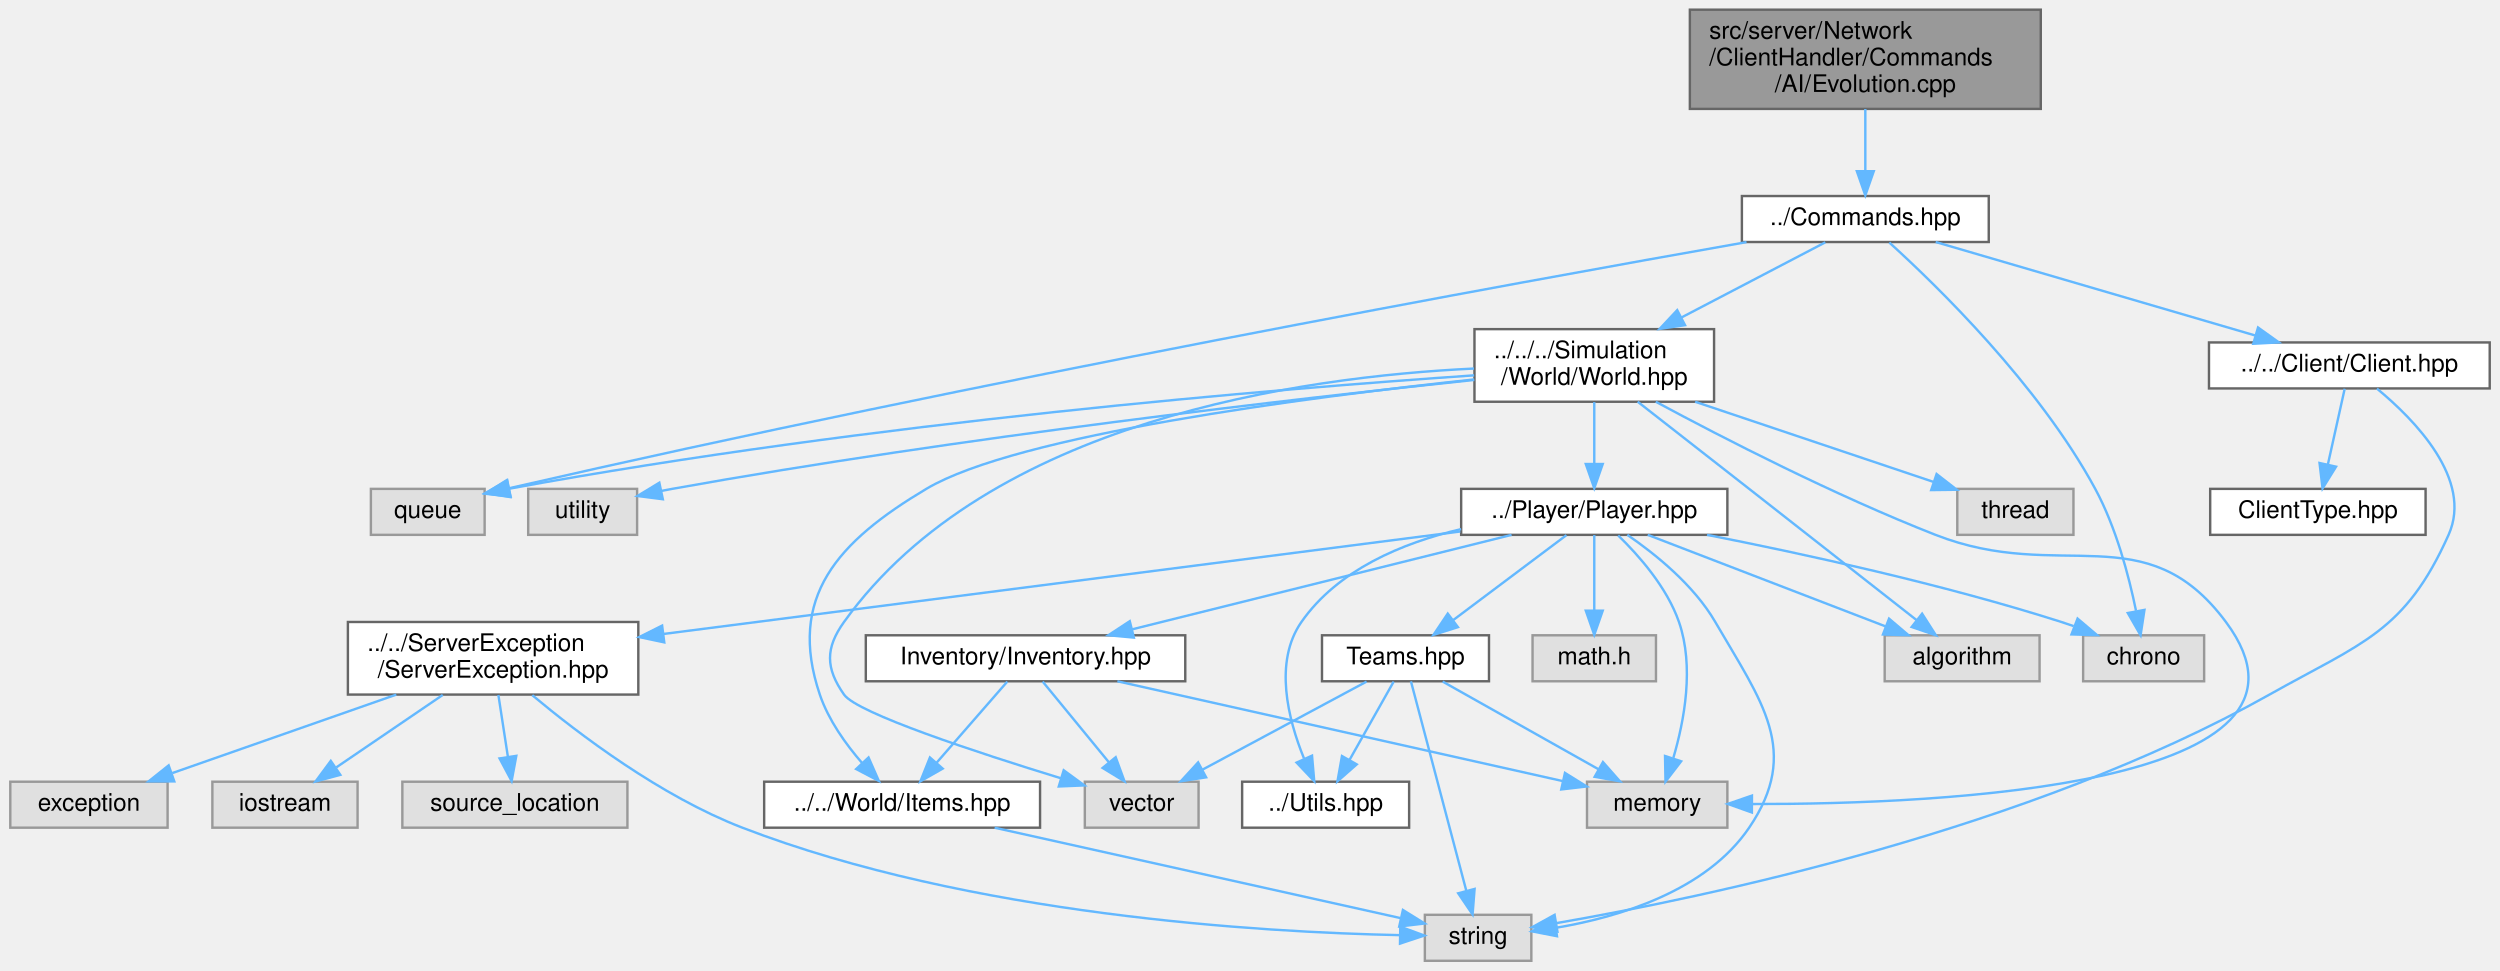
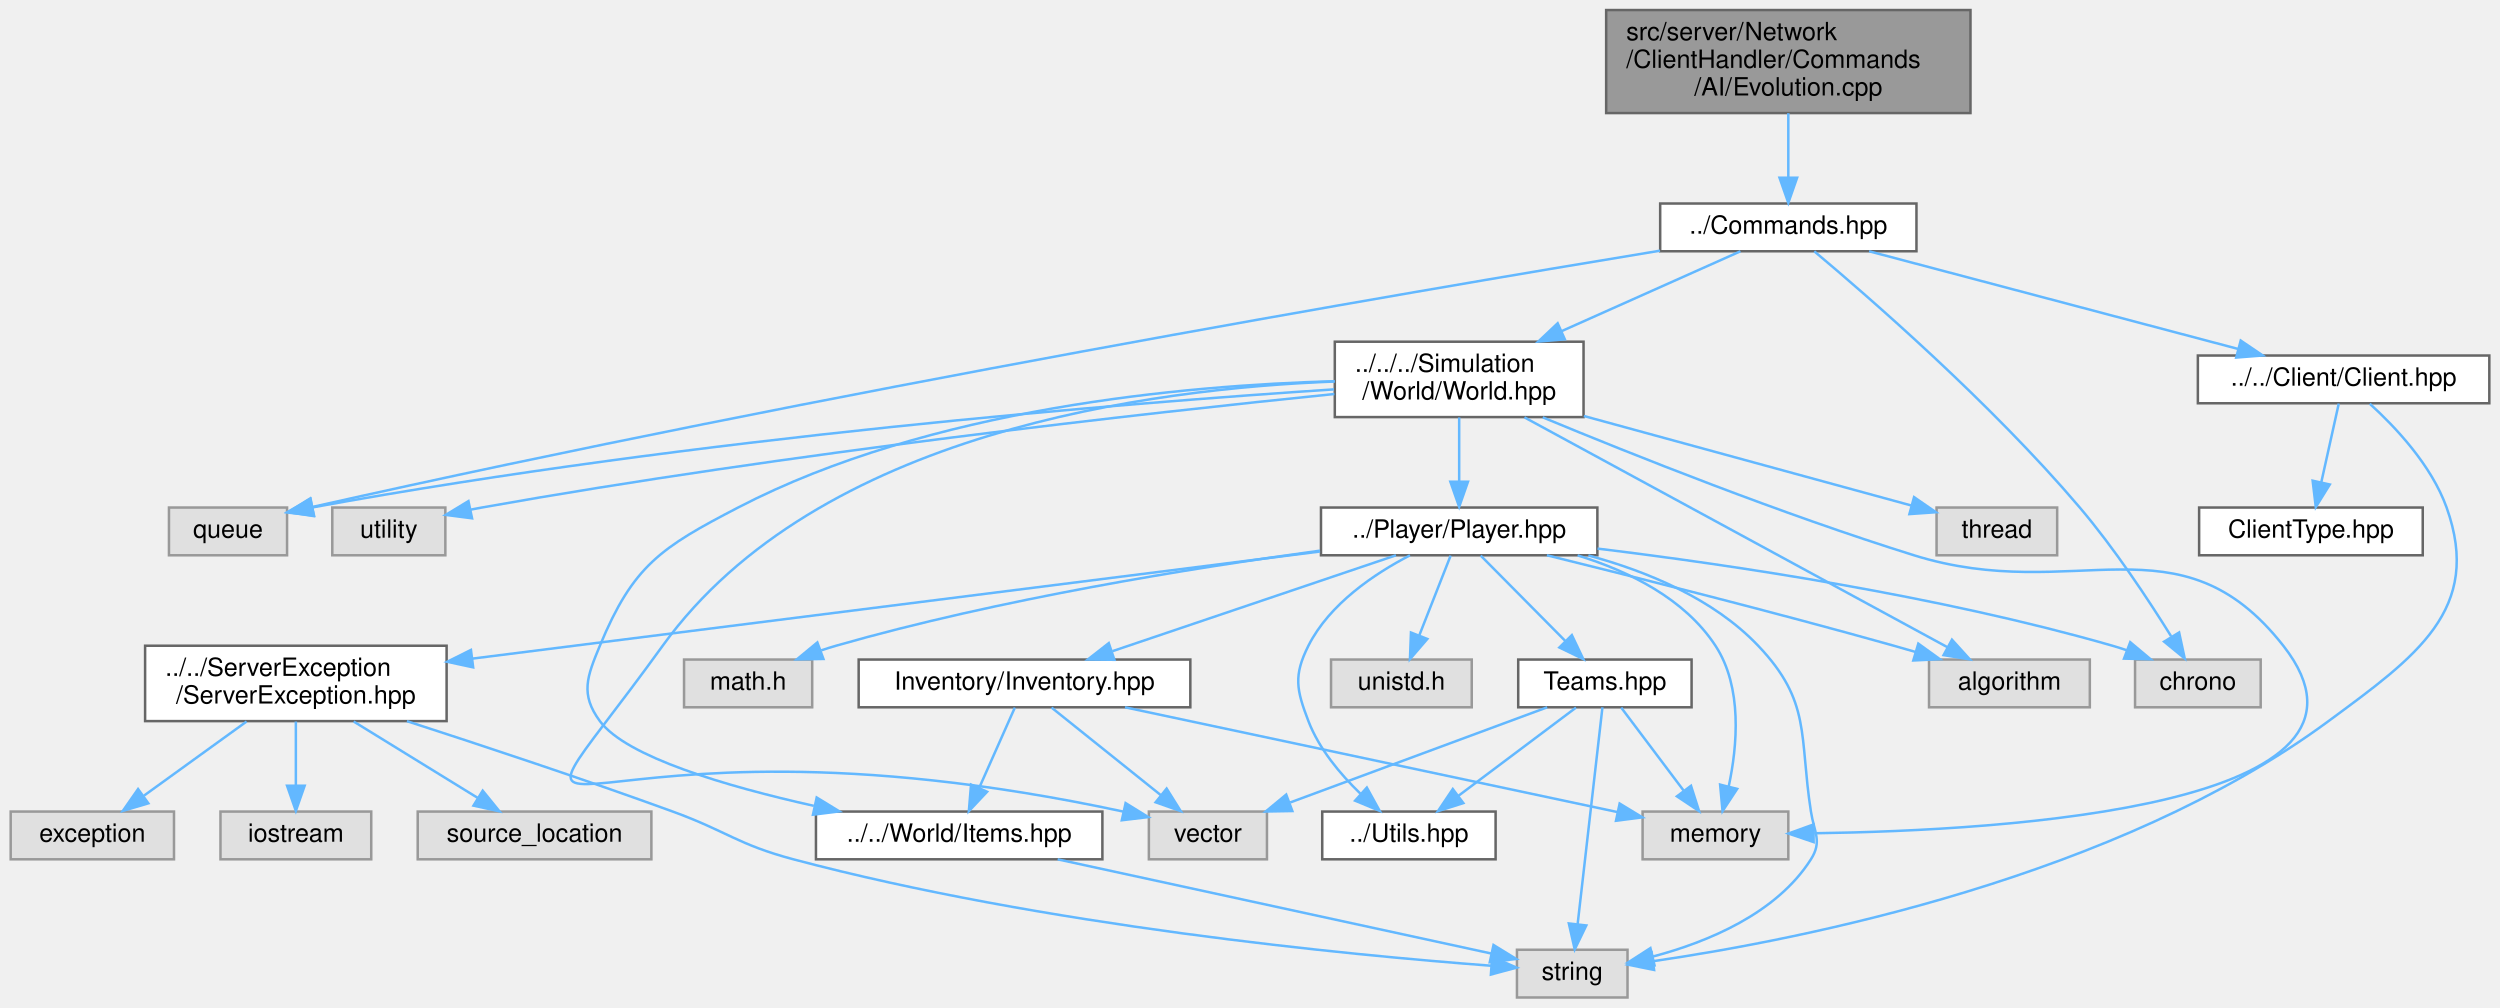
- <svg xmlns="http://www.w3.org/2000/svg" xmlns:xlink="http://www.w3.org/1999/xlink" width="1033pt" height="401pt" viewBox="0.00 0.00 1032.50 401.00">
+ <svg xmlns="http://www.w3.org/2000/svg" xmlns:xlink="http://www.w3.org/1999/xlink" width="995pt" height="401pt" viewBox="0.00 0.00 994.50 401.00">
  <g id="graph0" class="graph" transform="scale(1 1) rotate(0) translate(4 397)">
    <g id="Node000001" class="node">
      <g id="a_Node000001">
        <a xlink:title=" ">
-           <polygon fill="#999999" stroke="#666666" points="839,-393 694,-393 694,-352 839,-352 839,-393" />
-           <text text-anchor="start" x="702" y="-381" font-family="Helvetica,sans-Serif" font-size="10.00">src/server/Network</text>
-           <text text-anchor="start" x="702" y="-370" font-family="Helvetica,sans-Serif" font-size="10.00">/ClientHandler/Commands</text>
-           <text text-anchor="middle" x="766.5" y="-359" font-family="Helvetica,sans-Serif" font-size="10.00">/AI/Evolution.cpp</text>
+           <polygon fill="#999999" stroke="#666666" points="780,-393 635,-393 635,-352 780,-352 780,-393" />
+           <text text-anchor="start" x="643" y="-381" font-family="Helvetica,sans-Serif" font-size="10.00">src/server/Network</text>
+           <text text-anchor="start" x="643" y="-370" font-family="Helvetica,sans-Serif" font-size="10.00">/ClientHandler/Commands</text>
+           <text text-anchor="middle" x="707.5" y="-359" font-family="Helvetica,sans-Serif" font-size="10.00">/AI/Evolution.cpp</text>
        </a>
      </g>
    </g>
    <g id="Node000002" class="node">
      <g id="a_Node000002">
        <a xlink:href="Commands_8hpp.html" target="_top" xlink:title=" ">
-           <polygon fill="white" stroke="#666666" points="817.5,-316 715.5,-316 715.5,-297 817.5,-297 817.5,-316" />
-           <text text-anchor="middle" x="766.5" y="-304" font-family="Helvetica,sans-Serif" font-size="10.00">../Commands.hpp</text>
+           <polygon fill="white" stroke="#666666" points="758.5,-316 656.5,-316 656.5,-297 758.5,-297 758.5,-316" />
+           <text text-anchor="middle" x="707.5" y="-304" font-family="Helvetica,sans-Serif" font-size="10.00">../Commands.hpp</text>
        </a>
      </g>
    </g>
    <g id="edge1_Node000001_Node000002" class="edge">
      <g id="a_edge1_Node000001_Node000002">
        <a xlink:title=" ">
-           <path fill="none" stroke="#63b8ff" d="M766.5,-351.95C766.5,-343.85 766.5,-334.5 766.5,-326.47" />
-           <polygon fill="#63b8ff" stroke="#63b8ff" points="770,-326.26 766.5,-316.26 763,-326.26 770,-326.26" />
+           <path fill="none" stroke="#63b8ff" d="M707.5,-351.95C707.5,-343.85 707.5,-334.5 707.5,-326.47" />
+           <polygon fill="#63b8ff" stroke="#63b8ff" points="711,-326.26 707.5,-316.26 704,-326.26 711,-326.26" />
        </a>
      </g>
    </g>
    <g id="Node000003" class="node">
      <g id="a_Node000003">
        <a xlink:href="World_8hpp.html" target="_top" xlink:title=" ">
-           <polygon fill="white" stroke="#666666" points="704,-261 605,-261 605,-231 704,-231 704,-261" />
-           <text text-anchor="start" x="613" y="-249" font-family="Helvetica,sans-Serif" font-size="10.00">../../../Simulation</text>
-           <text text-anchor="middle" x="654.5" y="-238" font-family="Helvetica,sans-Serif" font-size="10.00">/World/World.hpp</text>
+           <polygon fill="white" stroke="#666666" points="626,-261 527,-261 527,-231 626,-231 626,-261" />
+           <text text-anchor="start" x="535" y="-249" font-family="Helvetica,sans-Serif" font-size="10.00">../../../Simulation</text>
+           <text text-anchor="middle" x="576.5" y="-238" font-family="Helvetica,sans-Serif" font-size="10.00">/World/World.hpp</text>
        </a>
      </g>
    </g>
    <g id="edge2_Node000002_Node000003" class="edge">
      <g id="a_edge2_Node000002_Node000003">
        <a xlink:title=" ">
-           <path fill="none" stroke="#63b8ff" d="M749.97,-296.87C734.35,-288.71 710.4,-276.2 690.39,-265.75" />
-           <polygon fill="#63b8ff" stroke="#63b8ff" points="692.01,-262.64 681.52,-261.11 688.77,-268.85 692.01,-262.64" />
+           <path fill="none" stroke="#63b8ff" d="M688.45,-296.99C669.85,-288.68 640.94,-275.78 617.16,-265.16" />
+           <polygon fill="#63b8ff" stroke="#63b8ff" points="618.55,-261.95 607.99,-261.06 615.7,-268.34 618.55,-261.95" />
        </a>
      </g>
    </g>
    <g id="Node000007" class="node">
      <g id="a_Node000007">
        <a xlink:title=" ">
-           <polygon fill="#e0e0e0" stroke="#999999" points="196,-195 149,-195 149,-176 196,-176 196,-195" />
-           <text text-anchor="middle" x="172.5" y="-183" font-family="Helvetica,sans-Serif" font-size="10.00">queue</text>
-         </a>
-       </g>
-     </g>
-     <g id="edge36_Node000002_Node000007" class="edge">
-       <g id="a_edge36_Node000002_Node000007">
-         <a xlink:title=" ">
-           <path fill="none" stroke="#63b8ff" d="M717.41,-296.96C621.08,-279.98 400.43,-239.87 206.04,-195.25" />
-           <polygon fill="#63b8ff" stroke="#63b8ff" points="206.75,-191.82 196.22,-192.99 205.18,-198.64 206.75,-191.82" />
-         </a>
-       </g>
-     </g>
-     <g id="Node000013" class="node">
-       <g id="a_Node000013">
-         <a xlink:title=" ">
-           <polygon fill="#e0e0e0" stroke="#999999" points="906.5,-134.5 856.5,-134.5 856.5,-115.5 906.5,-115.5 906.5,-134.5" />
-           <text text-anchor="middle" x="881.5" y="-122.5" font-family="Helvetica,sans-Serif" font-size="10.00">chrono</text>
-         </a>
-       </g>
-     </g>
-     <g id="edge35_Node000002_Node000013" class="edge">
-       <g id="a_edge35_Node000002_Node000013">
-         <a xlink:title=" ">
-           <path fill="none" stroke="#63b8ff" d="M776.41,-296.79C795.63,-279.37 838.14,-238.16 861.5,-195 870.12,-179.08 875.4,-159.02 878.35,-144.64" />
-           <polygon fill="#63b8ff" stroke="#63b8ff" points="881.84,-144.99 880.24,-134.51 874.96,-143.7 881.84,-144.99" />
-         </a>
-       </g>
-     </g>
-     <g id="Node000022" class="node">
-       <g id="a_Node000022">
+           <polygon fill="#e0e0e0" stroke="#999999" points="110,-195 63,-195 63,-176 110,-176 110,-195" />
+           <text text-anchor="middle" x="86.5" y="-183" font-family="Helvetica,sans-Serif" font-size="10.00">queue</text>
+         </a>
+       </g>
+     </g>
+     <g id="edge37_Node000002_Node000007" class="edge">
+       <g id="a_edge37_Node000002_Node000007">
+         <a xlink:title=" ">
+           <path fill="none" stroke="#63b8ff" d="M656.42,-297.23C555.59,-280.62 323.75,-241.02 120.19,-195.26" />
+           <polygon fill="#63b8ff" stroke="#63b8ff" points="120.74,-191.8 110.22,-193.01 119.2,-198.63 120.74,-191.8" />
+         </a>
+       </g>
+     </g>
+     <g id="Node000014" class="node">
+       <g id="a_Node000014">
+         <a xlink:title=" ">
+           <polygon fill="#e0e0e0" stroke="#999999" points="895.5,-134.5 845.5,-134.5 845.5,-115.5 895.5,-115.5 895.5,-134.5" />
+           <text text-anchor="middle" x="870.5" y="-122.5" font-family="Helvetica,sans-Serif" font-size="10.00">chrono</text>
+         </a>
+       </g>
+     </g>
+     <g id="edge36_Node000002_Node000014" class="edge">
+       <g id="a_edge36_Node000002_Node000014">
+         <a xlink:title=" ">
+           <path fill="none" stroke="#63b8ff" d="M717.82,-296.98C738.97,-279.25 788.22,-236.56 823.5,-195 837.37,-178.66 850.9,-158.17 859.85,-143.78" />
+           <polygon fill="#63b8ff" stroke="#63b8ff" points="863.04,-145.28 865.27,-134.92 857.07,-141.63 863.04,-145.28" />
+         </a>
+       </g>
+     </g>
+     <g id="Node000023" class="node">
+       <g id="a_Node000023">
        <a xlink:href="Client_8hpp.html" target="_top" xlink:title=" ">
-           <polygon fill="white" stroke="#666666" points="1024.5,-255.5 908.5,-255.5 908.5,-236.5 1024.5,-236.5 1024.5,-255.5" />
-           <text text-anchor="middle" x="966.5" y="-243.5" font-family="Helvetica,sans-Serif" font-size="10.00">../../Client/Client.hpp</text>
-         </a>
-       </g>
-     </g>
-     <g id="edge32_Node000002_Node000022" class="edge">
-       <g id="a_edge32_Node000002_Node000022">
-         <a xlink:title=" ">
-           <path fill="none" stroke="#63b8ff" d="M795.58,-296.99C830.39,-286.81 888.82,-269.72 927.51,-258.4" />
-           <polygon fill="#63b8ff" stroke="#63b8ff" points="928.77,-261.68 937.38,-255.52 926.8,-254.96 928.77,-261.68" />
+           <polygon fill="white" stroke="#666666" points="986.5,-255.5 870.5,-255.5 870.5,-236.5 986.5,-236.5 986.5,-255.5" />
+           <text text-anchor="middle" x="928.5" y="-243.5" font-family="Helvetica,sans-Serif" font-size="10.00">../../Client/Client.hpp</text>
+         </a>
+       </g>
+     </g>
+     <g id="edge33_Node000002_Node000023" class="edge">
+       <g id="a_edge33_Node000002_Node000023">
+         <a xlink:title=" ">
+           <path fill="none" stroke="#63b8ff" d="M739.64,-296.99C778.43,-286.73 843.76,-269.43 886.51,-258.12" />
+           <polygon fill="#63b8ff" stroke="#63b8ff" points="887.55,-261.46 896.33,-255.52 885.76,-254.69 887.55,-261.46" />
        </a>
      </g>
    </g>
    <g id="Node000004" class="node">
      <g id="a_Node000004">
        <a xlink:title=" ">
-           <polygon fill="#e0e0e0" stroke="#999999" points="838.5,-134.5 774.5,-134.5 774.5,-115.5 838.5,-115.5 838.5,-134.5" />
-           <text text-anchor="middle" x="806.5" y="-122.5" font-family="Helvetica,sans-Serif" font-size="10.00">algorithm</text>
+           <polygon fill="#e0e0e0" stroke="#999999" points="827.5,-134.5 763.5,-134.5 763.5,-115.5 827.5,-115.5 827.5,-134.5" />
+           <text text-anchor="middle" x="795.5" y="-122.5" font-family="Helvetica,sans-Serif" font-size="10.00">algorithm</text>
        </a>
      </g>
    </g>
    <g id="edge3_Node000003_Node000004" class="edge">
      <g id="a_edge3_Node000003_Node000004">
        <a xlink:title=" ">
-           <path fill="none" stroke="#63b8ff" d="M672.44,-231C685.27,-220.98 702.96,-207.17 718.5,-195 742.41,-176.28 769.95,-154.68 787.76,-140.71" />
-           <polygon fill="#63b8ff" stroke="#63b8ff" points="789.96,-143.43 795.67,-134.5 785.64,-137.92 789.96,-143.43" />
+           <path fill="none" stroke="#63b8ff" d="M602.48,-230.88C645.05,-207.75 729.09,-162.09 770.81,-139.42" />
+           <polygon fill="#63b8ff" stroke="#63b8ff" points="772.63,-142.41 779.75,-134.56 769.29,-136.26 772.63,-142.41" />
        </a>
      </g>
    </g>
    <g id="Node000005" class="node">
      <g id="a_Node000005">
        <a xlink:title=" ">
-           <polygon fill="#e0e0e0" stroke="#999999" points="709.5,-74 651.5,-74 651.5,-55 709.5,-55 709.5,-74" />
-           <text text-anchor="middle" x="680.5" y="-62" font-family="Helvetica,sans-Serif" font-size="10.00">memory</text>
+           <polygon fill="#e0e0e0" stroke="#999999" points="707.5,-74 649.5,-74 649.5,-55 707.5,-55 707.5,-74" />
+           <text text-anchor="middle" x="678.5" y="-62" font-family="Helvetica,sans-Serif" font-size="10.00">memory</text>
        </a>
      </g>
    </g>
    <g id="edge4_Node000003_Node000005" class="edge">
      <g id="a_edge4_Node000003_Node000005">
        <a xlink:title=" ">
-           <path fill="none" stroke="#63b8ff" d="M679.92,-230.99C707.72,-216.03 753.88,-192.3 795.5,-176 847.35,-155.69 882.26,-184.67 915.5,-140 965.93,-72.22 798.88,-64.67 719.75,-64.77" />
-           <polygon fill="#63b8ff" stroke="#63b8ff" points="719.63,-61.27 709.65,-64.82 719.66,-68.27 719.63,-61.27" />
+           <path fill="none" stroke="#63b8ff" d="M609.76,-230.89C645.74,-215.97 705.01,-192.36 757.5,-176 821.72,-155.98 862.98,-192.92 904.5,-140 954.55,-76.21 795.02,-66.44 717.84,-65.36" />
+           <polygon fill="#63b8ff" stroke="#63b8ff" points="717.57,-61.85 707.53,-65.26 717.5,-68.85 717.57,-61.85" />
        </a>
      </g>
    </g>
    <g id="Node000006" class="node">
      <g id="a_Node000006">
        <a xlink:title=" ">
-           <polygon fill="#e0e0e0" stroke="#999999" points="491,-74 444,-74 444,-55 491,-55 491,-74" />
-           <text text-anchor="middle" x="467.5" y="-62" font-family="Helvetica,sans-Serif" font-size="10.00">vector</text>
+           <polygon fill="#e0e0e0" stroke="#999999" points="500,-74 453,-74 453,-55 500,-55 500,-74" />
+           <text text-anchor="middle" x="476.5" y="-62" font-family="Helvetica,sans-Serif" font-size="10.00">vector</text>
        </a>
      </g>
    </g>
    <g id="edge5_Node000003_Node000006" class="edge">
      <g id="a_edge5_Node000003_Node000006">
        <a xlink:title=" ">
-           <path fill="none" stroke="#63b8ff" d="M604.81,-244.72C533.51,-241.31 404.19,-223.23 344.5,-140 336.73,-129.16 336.84,-120.91 344.5,-110 349.89,-102.32 399.54,-86.02 434.08,-75.43" />
-           <polygon fill="#63b8ff" stroke="#63b8ff" points="435.27,-78.73 443.82,-72.47 433.23,-72.03 435.27,-78.73" />
+           <path fill="none" stroke="#63b8ff" d="M526.94,-245.16C454.33,-242.38 321.02,-225.19 259.5,-140 183.26,-34.43 217.56,-122.36 442.92,-73.97" />
+           <polygon fill="#63b8ff" stroke="#63b8ff" points="443.74,-77.37 452.75,-71.8 442.23,-70.54 443.74,-77.37" />
        </a>
      </g>
    </g>
    <g id="edge6_Node000003_Node000007" class="edge">
      <g id="a_edge6_Node000003_Node000007">
        <a xlink:title=" ">
-           <path fill="none" stroke="#63b8ff" d="M604.87,-241.91C523.36,-236.31 355.99,-222.59 206.03,-195.04" />
-           <polygon fill="#63b8ff" stroke="#63b8ff" points="206.65,-191.6 196.18,-193.21 205.37,-198.48 206.65,-191.6" />
+           <path fill="none" stroke="#63b8ff" d="M526.67,-242.03C443.96,-236.57 273.09,-222.99 120.22,-195.07" />
+           <polygon fill="#63b8ff" stroke="#63b8ff" points="120.65,-191.59 110.17,-193.21 119.37,-198.48 120.65,-191.59" />
        </a>
      </g>
    </g>
    <g id="Node000008" class="node">
      <g id="a_Node000008">
        <a xlink:title=" ">
-           <polygon fill="#e0e0e0" stroke="#999999" points="852.5,-195 804.5,-195 804.5,-176 852.5,-176 852.5,-195" />
-           <text text-anchor="middle" x="828.5" y="-183" font-family="Helvetica,sans-Serif" font-size="10.00">thread</text>
+           <polygon fill="#e0e0e0" stroke="#999999" points="814.5,-195 766.5,-195 766.5,-176 814.5,-176 814.5,-195" />
+           <text text-anchor="middle" x="790.5" y="-183" font-family="Helvetica,sans-Serif" font-size="10.00">thread</text>
        </a>
      </g>
    </g>
    <g id="edge7_Node000003_Node000008" class="edge">
      <g id="a_edge7_Node000003_Node000008">
        <a xlink:title=" ">
-           <path fill="none" stroke="#63b8ff" d="M696.18,-230.99C726.26,-220.87 766.38,-207.38 794.53,-197.92" />
-           <polygon fill="#63b8ff" stroke="#63b8ff" points="795.95,-201.13 804.32,-194.63 793.72,-194.5 795.95,-201.13" />
+           <path fill="none" stroke="#63b8ff" d="M626.13,-231.43C666.14,-220.5 721.34,-205.41 756.48,-195.8" />
+           <polygon fill="#63b8ff" stroke="#63b8ff" points="757.54,-199.14 766.26,-193.13 755.69,-192.39 757.54,-199.14" />
        </a>
      </g>
    </g>
    <g id="Node000009" class="node">
      <g id="a_Node000009">
        <a xlink:title=" ">
-           <polygon fill="#e0e0e0" stroke="#999999" points="259,-195 214,-195 214,-176 259,-176 259,-195" />
-           <text text-anchor="middle" x="236.5" y="-183" font-family="Helvetica,sans-Serif" font-size="10.00">utility</text>
+           <polygon fill="#e0e0e0" stroke="#999999" points="173,-195 128,-195 128,-176 173,-176 173,-195" />
+           <text text-anchor="middle" x="150.5" y="-183" font-family="Helvetica,sans-Serif" font-size="10.00">utility</text>
        </a>
      </g>
    </g>
    <g id="edge8_Node000003_Node000009" class="edge">
      <g id="a_edge8_Node000003_Node000009">
        <a xlink:title=" ">
-           <path fill="none" stroke="#63b8ff" d="M604.95,-240.02C532.03,-232.35 391.68,-216.28 273.5,-195 272.04,-194.74 270.55,-194.45 269.05,-194.16" />
-           <polygon fill="#63b8ff" stroke="#63b8ff" points="269.64,-190.71 259.13,-192.06 268.19,-197.55 269.64,-190.71" />
+           <path fill="none" stroke="#63b8ff" d="M526.83,-240.19C452.65,-232.65 308.65,-216.65 187.5,-195 186.04,-194.74 184.55,-194.46 183.05,-194.16" />
+           <polygon fill="#63b8ff" stroke="#63b8ff" points="183.63,-190.71 173.13,-192.07 182.19,-197.56 183.63,-190.71" />
        </a>
      </g>
    </g>
    <g id="Node000010" class="node">
      <g id="a_Node000010">
        <a xlink:href="Player_8hpp.html" target="_top" xlink:title=" ">
-           <polygon fill="white" stroke="#666666" points="709.5,-195 599.5,-195 599.5,-176 709.5,-176 709.5,-195" />
-           <text text-anchor="middle" x="654.5" y="-183" font-family="Helvetica,sans-Serif" font-size="10.00">../Player/Player.hpp</text>
+           <polygon fill="white" stroke="#666666" points="631.5,-195 521.5,-195 521.5,-176 631.5,-176 631.5,-195" />
+           <text text-anchor="middle" x="576.5" y="-183" font-family="Helvetica,sans-Serif" font-size="10.00">../Player/Player.hpp</text>
        </a>
      </g>
    </g>
    <g id="edge9_Node000003_Node000010" class="edge">
      <g id="a_edge9_Node000003_Node000010">
        <a xlink:title=" ">
-           <path fill="none" stroke="#63b8ff" d="M654.5,-230.84C654.5,-223.21 654.5,-213.7 654.5,-205.45" />
-           <polygon fill="#63b8ff" stroke="#63b8ff" points="658,-205.27 654.5,-195.27 651,-205.27 658,-205.27" />
+           <path fill="none" stroke="#63b8ff" d="M576.5,-230.84C576.5,-223.21 576.5,-213.7 576.5,-205.45" />
+           <polygon fill="#63b8ff" stroke="#63b8ff" points="580,-205.27 576.5,-195.27 573,-205.27 580,-205.27" />
+         </a>
+       </g>
+     </g>
+     <g id="Node000020" class="node">
+       <g id="a_Node000020">
+         <a xlink:href="Items_8hpp.html" target="_top" xlink:title=" ">
+           <polygon fill="white" stroke="#666666" points="434.5,-74 320.5,-74 320.5,-55 434.5,-55 434.5,-74" />
+           <text text-anchor="middle" x="377.5" y="-62" font-family="Helvetica,sans-Serif" font-size="10.00">../../World/Items.hpp</text>
+         </a>
+       </g>
+     </g>
+     <g id="edge32_Node000003_Node000020" class="edge">
+       <g id="a_edge32_Node000003_Node000020">
+         <a xlink:title=" ">
+           <path fill="none" stroke="#63b8ff" d="M526.93,-245.28C467.33,-243.67 365.81,-234.62 289.5,-195 258.82,-179.07 247.73,-171.94 234.5,-140 229.4,-127.68 226.6,-120.74 234.5,-110 244.99,-95.75 284.72,-84.08 319.66,-76.27" />
+           <polygon fill="#63b8ff" stroke="#63b8ff" points="320.79,-79.6 329.83,-74.07 319.31,-72.76 320.79,-79.6" />
+         </a>
+       </g>
+     </g>
+     <g id="edge13_Node000010_Node000004" class="edge">
+       <g id="a_edge13_Node000010_Node000004">
+         <a xlink:title=" ">
+           <path fill="none" stroke="#63b8ff" d="M611.41,-176C646.44,-167.35 701.88,-153.37 749.5,-140 752.29,-139.22 755.16,-138.39 758.06,-137.54" />
+           <polygon fill="#63b8ff" stroke="#63b8ff" points="759.24,-140.84 767.83,-134.64 757.24,-134.13 759.24,-140.84" />
+         </a>
+       </g>
+     </g>
+     <g id="edge15_Node000010_Node000005" class="edge">
+       <g id="a_edge15_Node000010_Node000005">
+         <a xlink:title=" ">
+           <path fill="none" stroke="#63b8ff" d="M623.64,-175.95C644.13,-169.64 666.22,-158.75 678.5,-140 689.32,-123.47 687.23,-100.14 683.78,-84.01" />
+           <polygon fill="#63b8ff" stroke="#63b8ff" points="687.14,-83.02 681.32,-74.17 680.35,-84.72 687.14,-83.02" />
+         </a>
+       </g>
+     </g>
+     <g id="Node000011" class="node">
+       <g id="a_Node000011">
+         <a xlink:title=" ">
+           <polygon fill="#e0e0e0" stroke="#999999" points="581.5,-134.5 525.5,-134.5 525.5,-115.5 581.5,-115.5 581.5,-134.5" />
+           <text text-anchor="middle" x="553.5" y="-122.5" font-family="Helvetica,sans-Serif" font-size="10.00">unistd.h</text>
+         </a>
+       </g>
+     </g>
+     <g id="edge10_Node000010_Node000011" class="edge">
+       <g id="a_edge10_Node000010_Node000011">
+         <a xlink:title=" ">
+           <path fill="none" stroke="#63b8ff" d="M573.11,-175.87C569.84,-167.57 564.81,-154.78 560.66,-144.22" />
+           <polygon fill="#63b8ff" stroke="#63b8ff" points="563.82,-142.69 556.91,-134.67 557.31,-145.25 563.82,-142.69" />
+         </a>
+       </g>
+     </g>
+     <g id="Node000012" class="node">
+       <g id="a_Node000012">
+         <a xlink:title=" ">
+           <polygon fill="#e0e0e0" stroke="#999999" points="643.5,-19 599.5,-19 599.5,0 643.5,0 643.5,-19" />
+           <text text-anchor="middle" x="621.5" y="-7" font-family="Helvetica,sans-Serif" font-size="10.00">string</text>
+         </a>
+       </g>
+     </g>
+     <g id="edge11_Node000010_Node000012" class="edge">
+       <g id="a_edge11_Node000010_Node000012">
+         <a xlink:title=" ">
+           <path fill="none" stroke="#63b8ff" d="M627.92,-175.93C651.33,-169.6 677.71,-158.7 695.5,-140 716.72,-117.7 711.78,-104.42 716.5,-74 717.8,-65.66 721.03,-62.13 716.5,-55 702.75,-33.37 675.41,-22.08 653.58,-16.29" />
+           <polygon fill="#63b8ff" stroke="#63b8ff" points="654.24,-12.85 643.7,-13.93 652.61,-19.66 654.24,-12.85" />
+         </a>
+       </g>
+     </g>
+     <g id="Node000013" class="node">
+       <g id="a_Node000013">
+         <a xlink:title=" ">
+           <polygon fill="#e0e0e0" stroke="#999999" points="319,-134.5 268,-134.5 268,-115.5 319,-115.5 319,-134.5" />
+           <text text-anchor="middle" x="293.5" y="-122.5" font-family="Helvetica,sans-Serif" font-size="10.00">math.h</text>
+         </a>
+       </g>
+     </g>
+     <g id="edge12_Node000010_Node000013" class="edge">
+       <g id="a_edge12_Node000010_Node000013">
+         <a xlink:title=" ">
+           <path fill="none" stroke="#63b8ff" d="M521.1,-177.84C470.35,-170.97 393.47,-158.61 328.5,-140 326.57,-139.45 324.59,-138.82 322.61,-138.16" />
+           <polygon fill="#63b8ff" stroke="#63b8ff" points="323.47,-134.74 312.88,-134.56 321.05,-141.31 323.47,-134.74" />
+         </a>
+       </g>
+     </g>
+     <g id="edge14_Node000010_Node000014" class="edge">
+       <g id="a_edge14_Node000010_Node000014">
+         <a xlink:title=" ">
+           <path fill="none" stroke="#63b8ff" d="M631.57,-178.66C684.74,-172.19 767.18,-159.94 836.5,-140 838.39,-139.46 840.31,-138.84 842.24,-138.18" />
+           <polygon fill="#63b8ff" stroke="#63b8ff" points="843.58,-141.41 851.7,-134.61 841.11,-134.87 843.58,-141.41" />
+         </a>
+       </g>
+     </g>
+     <g id="Node000015" class="node">
+       <g id="a_Node000015">
+         <a xlink:href="ServerException_8hpp.html" target="_top" xlink:title=" ">
+           <polygon fill="white" stroke="#666666" points="173.5,-140 53.5,-140 53.5,-110 173.5,-110 173.5,-140" />
+           <text text-anchor="start" x="61.5" y="-128" font-family="Helvetica,sans-Serif" font-size="10.00">../../ServerException</text>
+           <text text-anchor="middle" x="113.5" y="-117" font-family="Helvetica,sans-Serif" font-size="10.00">/ServerException.hpp</text>
+         </a>
+       </g>
+     </g>
+     <g id="edge16_Node000010_Node000015" class="edge">
+       <g id="a_edge16_Node000010_Node000015">
+         <a xlink:title=" ">
+           <path fill="none" stroke="#63b8ff" d="M521.11,-177.5C436.78,-166.85 276.26,-146.56 183.81,-134.88" />
+           <polygon fill="#63b8ff" stroke="#63b8ff" points="184.07,-131.39 173.71,-133.61 183.19,-138.33 184.07,-131.39" />
        </a>
      </g>
    </g>
    <g id="Node000019" class="node">
      <g id="a_Node000019">
-         <a xlink:href="Items_8hpp.html" target="_top" xlink:title=" ">
-           <polygon fill="white" stroke="#666666" points="425.5,-74 311.5,-74 311.5,-55 425.5,-55 425.5,-74" />
-           <text text-anchor="middle" x="368.5" y="-62" font-family="Helvetica,sans-Serif" font-size="10.00">../../World/Items.hpp</text>
-         </a>
-       </g>
-     </g>
-     <g id="edge31_Node000003_Node000019" class="edge">
-       <g id="a_edge31_Node000003_Node000019">
-         <a xlink:title=" ">
-           <path fill="none" stroke="#63b8ff" d="M604.77,-240.21C535.96,-232.87 415.93,-217.32 378.5,-195 341.96,-173.22 320.87,-150.3 334.5,-110 338.06,-99.47 345.22,-89.48 352.05,-81.63" />
-           <polygon fill="#63b8ff" stroke="#63b8ff" points="354.63,-84.01 358.89,-74.31 349.51,-79.23 354.63,-84.01" />
-         </a>
-       </g>
-     </g>
-     <g id="edge12_Node000010_Node000004" class="edge">
-       <g id="a_edge12_Node000010_Node000004">
-         <a xlink:title=" ">
-           <path fill="none" stroke="#63b8ff" d="M676.6,-175.99C702.49,-166.03 745.58,-149.45 774.97,-138.13" />
-           <polygon fill="#63b8ff" stroke="#63b8ff" points="776.3,-141.38 784.37,-134.52 773.78,-134.84 776.3,-141.38" />
-         </a>
-       </g>
-     </g>
-     <g id="edge14_Node000010_Node000005" class="edge">
-       <g id="a_edge14_Node000010_Node000005">
-         <a xlink:title=" ">
-           <path fill="none" stroke="#63b8ff" d="M664.38,-175.75C672.89,-167.5 684.55,-154.3 689.5,-140 695.88,-121.57 691.72,-99.23 687.17,-83.84" />
-           <polygon fill="#63b8ff" stroke="#63b8ff" points="690.39,-82.43 683.93,-74.03 683.74,-84.62 690.39,-82.43" />
-         </a>
-       </g>
-     </g>
-     <g id="Node000011" class="node">
-       <g id="a_Node000011">
-         <a xlink:title=" ">
-           <polygon fill="#e0e0e0" stroke="#999999" points="628.5,-19 584.5,-19 584.5,0 628.5,0 628.5,-19" />
-           <text text-anchor="middle" x="606.5" y="-7" font-family="Helvetica,sans-Serif" font-size="10.00">string</text>
-         </a>
-       </g>
-     </g>
-     <g id="edge10_Node000010_Node000011" class="edge">
-       <g id="a_edge10_Node000010_Node000011">
-         <a xlink:title=" ">
-           <path fill="none" stroke="#63b8ff" d="M668.16,-176C679.66,-168.1 695.63,-155.27 704.5,-140 723.73,-106.89 740,-86.68 718.5,-55 700.76,-28.87 665,-18.08 638.63,-13.63" />
-           <polygon fill="#63b8ff" stroke="#63b8ff" points="639.1,-10.16 628.7,-12.17 638.08,-17.08 639.1,-10.16" />
-         </a>
-       </g>
-     </g>
-     <g id="Node000012" class="node">
-       <g id="a_Node000012">
-         <a xlink:title=" ">
-           <polygon fill="#e0e0e0" stroke="#999999" points="680,-134.5 629,-134.5 629,-115.5 680,-115.5 680,-134.5" />
-           <text text-anchor="middle" x="654.5" y="-122.5" font-family="Helvetica,sans-Serif" font-size="10.00">math.h</text>
-         </a>
-       </g>
-     </g>
-     <g id="edge11_Node000010_Node000012" class="edge">
-       <g id="a_edge11_Node000010_Node000012">
-         <a xlink:title=" ">
-           <path fill="none" stroke="#63b8ff" d="M654.5,-175.87C654.5,-167.75 654.5,-155.31 654.5,-144.89" />
-           <polygon fill="#63b8ff" stroke="#63b8ff" points="658,-144.67 654.5,-134.67 651,-144.67 658,-144.67" />
-         </a>
-       </g>
-     </g>
-     <g id="edge13_Node000010_Node000013" class="edge">
-       <g id="a_edge13_Node000010_Node000013">
-         <a xlink:title=" ">
-           <path fill="none" stroke="#63b8ff" d="M701.09,-175.99C740.54,-168.25 798.36,-155.67 847.5,-140 849.17,-139.47 850.88,-138.89 852.59,-138.28" />
-           <polygon fill="#63b8ff" stroke="#63b8ff" points="854.2,-141.41 862.29,-134.55 851.69,-134.87 854.2,-141.41" />
-         </a>
-       </g>
-     </g>
-     <g id="Node000014" class="node">
-       <g id="a_Node000014">
-         <a xlink:href="ServerException_8hpp.html" target="_top" xlink:title=" ">
-           <polygon fill="white" stroke="#666666" points="259.5,-140 139.5,-140 139.5,-110 259.5,-110 259.5,-140" />
-           <text text-anchor="start" x="147.5" y="-128" font-family="Helvetica,sans-Serif" font-size="10.00">../../ServerException</text>
-           <text text-anchor="middle" x="199.5" y="-117" font-family="Helvetica,sans-Serif" font-size="10.00">/ServerException.hpp</text>
-         </a>
-       </g>
-     </g>
-     <g id="edge15_Node000010_Node000014" class="edge">
-       <g id="a_edge15_Node000010_Node000014">
-         <a xlink:title=" ">
-           <path fill="none" stroke="#63b8ff" d="M599.16,-177.39C516.5,-166.76 360.8,-146.74 270.06,-135.07" />
-           <polygon fill="#63b8ff" stroke="#63b8ff" points="270.23,-131.57 259.87,-133.76 269.34,-138.51 270.23,-131.57" />
+         <a xlink:href="Inventory_8hpp.html" target="_top" xlink:title=" ">
+           <polygon fill="white" stroke="#666666" points="469.5,-134.5 337.5,-134.5 337.5,-115.5 469.5,-115.5 469.5,-134.5" />
+           <text text-anchor="middle" x="403.5" y="-122.5" font-family="Helvetica,sans-Serif" font-size="10.00">Inventory/Inventory.hpp</text>
+         </a>
+       </g>
+     </g>
+     <g id="edge21_Node000010_Node000019" class="edge">
+       <g id="a_edge21_Node000010_Node000019">
+         <a xlink:title=" ">
+           <path fill="none" stroke="#63b8ff" d="M551.34,-175.99C521.62,-165.94 471.98,-149.16 438.51,-137.84" />
+           <polygon fill="#63b8ff" stroke="#63b8ff" points="439.28,-134.4 428.69,-134.52 437.04,-141.04 439.28,-134.4" />
+         </a>
+       </g>
+     </g>
+     <g id="Node000021" class="node">
+       <g id="a_Node000021">
+         <a xlink:href="Teams_8hpp.html" target="_top" xlink:title=" ">
+           <polygon fill="white" stroke="#666666" points="669,-134.5 600,-134.5 600,-115.5 669,-115.5 669,-134.5" />
+           <text text-anchor="middle" x="634.5" y="-122.5" font-family="Helvetica,sans-Serif" font-size="10.00">Teams.hpp</text>
+         </a>
+       </g>
+     </g>
+     <g id="edge26_Node000010_Node000021" class="edge">
+       <g id="a_edge26_Node000010_Node000021">
+         <a xlink:title=" ">
+           <path fill="none" stroke="#63b8ff" d="M585.06,-175.87C593.88,-166.97 607.84,-152.89 618.68,-141.95" />
+           <polygon fill="#63b8ff" stroke="#63b8ff" points="621.35,-144.23 625.91,-134.67 616.38,-139.3 621.35,-144.23" />
+         </a>
+       </g>
+     </g>
+     <g id="Node000022" class="node">
+       <g id="a_Node000022">
+         <a xlink:href="Utils_8hpp.html" target="_top" xlink:title=" ">
+           <polygon fill="white" stroke="#666666" points="591,-74 522,-74 522,-55 591,-55 591,-74" />
+           <text text-anchor="middle" x="556.5" y="-62" font-family="Helvetica,sans-Serif" font-size="10.00">../Utils.hpp</text>
+         </a>
+       </g>
+     </g>
+     <g id="edge31_Node000010_Node000022" class="edge">
+       <g id="a_edge31_Node000010_Node000022">
+         <a xlink:title=" ">
+           <path fill="none" stroke="#63b8ff" d="M556.92,-175.98C542.83,-168.68 524.9,-156.68 516.5,-140 510.51,-128.09 511.73,-122.45 516.5,-110 520.74,-98.94 529.14,-88.91 537.14,-81.18" />
+           <polygon fill="#63b8ff" stroke="#63b8ff" points="539.75,-83.55 544.86,-74.27 535.08,-78.33 539.75,-83.55" />
+         </a>
+       </g>
+     </g>
+     <g id="edge19_Node000015_Node000012" class="edge">
+       <g id="a_edge19_Node000015_Node000012">
+         <a xlink:title=" ">
+           <path fill="none" stroke="#63b8ff" d="M157.7,-109.98C187.69,-100.29 228.16,-86.87 263.5,-74 285.06,-66.15 289.33,-60.89 311.5,-55 410.73,-28.63 532.23,-16.95 589.17,-12.64" />
+           <polygon fill="#63b8ff" stroke="#63b8ff" points="589.63,-16.11 599.35,-11.89 589.12,-9.13 589.63,-16.11" />
+         </a>
+       </g>
+     </g>
+     <g id="Node000016" class="node">
+       <g id="a_Node000016">
+         <a xlink:title=" ">
+           <polygon fill="#e0e0e0" stroke="#999999" points="65,-74 0,-74 0,-55 65,-55 65,-74" />
+           <text text-anchor="middle" x="32.5" y="-62" font-family="Helvetica,sans-Serif" font-size="10.00">exception</text>
+         </a>
+       </g>
+     </g>
+     <g id="edge17_Node000015_Node000016" class="edge">
+       <g id="a_edge17_Node000015_Node000016">
+         <a xlink:title=" ">
+           <path fill="none" stroke="#63b8ff" d="M93.89,-109.84C81.53,-100.91 65.6,-89.41 53.07,-80.35" />
+           <polygon fill="#63b8ff" stroke="#63b8ff" points="54.79,-77.28 44.64,-74.27 50.7,-82.96 54.79,-77.28" />
+         </a>
+       </g>
+     </g>
+     <g id="Node000017" class="node">
+       <g id="a_Node000017">
+         <a xlink:title=" ">
+           <polygon fill="#e0e0e0" stroke="#999999" points="143.5,-74 83.5,-74 83.5,-55 143.5,-55 143.5,-74" />
+           <text text-anchor="middle" x="113.5" y="-62" font-family="Helvetica,sans-Serif" font-size="10.00">iostream</text>
+         </a>
+       </g>
+     </g>
+     <g id="edge18_Node000015_Node000017" class="edge">
+       <g id="a_edge18_Node000015_Node000017">
+         <a xlink:title=" ">
+           <path fill="none" stroke="#63b8ff" d="M113.5,-109.84C113.5,-102.21 113.5,-92.7 113.5,-84.45" />
+           <polygon fill="#63b8ff" stroke="#63b8ff" points="117,-84.27 113.5,-74.27 110,-84.27 117,-84.27" />
        </a>
      </g>
    </g>
    <g id="Node000018" class="node">
      <g id="a_Node000018">
-         <a xlink:href="Inventory_8hpp.html" target="_top" xlink:title=" ">
-           <polygon fill="white" stroke="#666666" points="485.5,-134.5 353.5,-134.5 353.5,-115.5 485.5,-115.5 485.5,-134.5" />
-           <text text-anchor="middle" x="419.5" y="-122.5" font-family="Helvetica,sans-Serif" font-size="10.00">Inventory/Inventory.hpp</text>
-         </a>
-       </g>
-     </g>
-     <g id="edge20_Node000010_Node000018" class="edge">
-       <g id="a_edge20_Node000010_Node000018">
-         <a xlink:title=" ">
-           <path fill="none" stroke="#63b8ff" d="M620.33,-175.99C578.91,-165.68 509.02,-148.28 463.58,-136.97" />
-           <polygon fill="#63b8ff" stroke="#63b8ff" points="464.26,-133.54 453.71,-134.52 462.57,-140.33 464.26,-133.54" />
-         </a>
-       </g>
-     </g>
-     <g id="Node000020" class="node">
-       <g id="a_Node000020">
-         <a xlink:href="Teams_8hpp.html" target="_top" xlink:title=" ">
-           <polygon fill="white" stroke="#666666" points="611,-134.5 542,-134.5 542,-115.5 611,-115.5 611,-134.5" />
-           <text text-anchor="middle" x="576.5" y="-122.5" font-family="Helvetica,sans-Serif" font-size="10.00">Teams.hpp</text>
-         </a>
-       </g>
-     </g>
-     <g id="edge25_Node000010_Node000020" class="edge">
-       <g id="a_edge25_Node000010_Node000020">
-         <a xlink:title=" ">
-           <path fill="none" stroke="#63b8ff" d="M642.99,-175.87C630.66,-166.62 610.88,-151.78 596.09,-140.69" />
-           <polygon fill="#63b8ff" stroke="#63b8ff" points="598.16,-137.87 588.06,-134.67 593.96,-143.47 598.16,-137.87" />
-         </a>
-       </g>
-     </g>
-     <g id="Node000021" class="node">
-       <g id="a_Node000021">
-         <a xlink:href="Utils_8hpp.html" target="_top" xlink:title=" ">
-           <polygon fill="white" stroke="#666666" points="578,-74 509,-74 509,-55 578,-55 578,-74" />
-           <text text-anchor="middle" x="543.5" y="-62" font-family="Helvetica,sans-Serif" font-size="10.00">../Utils.hpp</text>
-         </a>
-       </g>
-     </g>
-     <g id="edge30_Node000010_Node000021" class="edge">
-       <g id="a_edge30_Node000010_Node000021">
-         <a xlink:title=" ">
-           <path fill="none" stroke="#63b8ff" d="M599.47,-178.38C575.05,-172.62 548.48,-161.48 533.5,-140 521.98,-123.49 527.97,-99.84 534.55,-83.64" />
-           <polygon fill="#63b8ff" stroke="#63b8ff" points="537.88,-84.77 538.79,-74.22 531.5,-81.9 537.88,-84.77" />
-         </a>
-       </g>
-     </g>
-     <g id="edge18_Node000014_Node000011" class="edge">
-       <g id="a_edge18_Node000014_Node000011">
-         <a xlink:title=" ">
-           <path fill="none" stroke="#63b8ff" d="M215.68,-109.75C234.94,-93.65 268.76,-68 302.5,-55 396.49,-18.78 517.22,-11.78 574.11,-10.6" />
-           <polygon fill="#63b8ff" stroke="#63b8ff" points="574.34,-14.1 584.29,-10.44 574.23,-7.1 574.34,-14.1" />
-         </a>
-       </g>
-     </g>
-     <g id="Node000015" class="node">
-       <g id="a_Node000015">
-         <a xlink:title=" ">
-           <polygon fill="#e0e0e0" stroke="#999999" points="65,-74 0,-74 0,-55 65,-55 65,-74" />
-           <text text-anchor="middle" x="32.5" y="-62" font-family="Helvetica,sans-Serif" font-size="10.00">exception</text>
-         </a>
-       </g>
-     </g>
-     <g id="edge16_Node000014_Node000015" class="edge">
-       <g id="a_edge16_Node000014_Node000015">
-         <a xlink:title=" ">
-           <path fill="none" stroke="#63b8ff" d="M159.5,-109.99C131.26,-100.1 93.82,-86.98 66.92,-77.56" />
-           <polygon fill="#63b8ff" stroke="#63b8ff" points="67.76,-74.14 57.16,-74.14 65.44,-80.75 67.76,-74.14" />
-         </a>
-       </g>
-     </g>
-     <g id="Node000016" class="node">
-       <g id="a_Node000016">
-         <a xlink:title=" ">
-           <polygon fill="#e0e0e0" stroke="#999999" points="143.5,-74 83.5,-74 83.5,-55 143.5,-55 143.5,-74" />
-           <text text-anchor="middle" x="113.5" y="-62" font-family="Helvetica,sans-Serif" font-size="10.00">iostream</text>
-         </a>
-       </g>
-     </g>
-     <g id="edge17_Node000014_Node000016" class="edge">
-       <g id="a_edge17_Node000014_Node000016">
-         <a xlink:title=" ">
-           <path fill="none" stroke="#63b8ff" d="M178.68,-109.84C165.35,-100.77 148.11,-89.04 134.71,-79.92" />
-           <polygon fill="#63b8ff" stroke="#63b8ff" points="136.37,-76.83 126.13,-74.09 132.43,-82.61 136.37,-76.83" />
-         </a>
-       </g>
-     </g>
-     <g id="Node000017" class="node">
-       <g id="a_Node000017">
        <a xlink:title=" ">
          <polygon fill="#e0e0e0" stroke="#999999" points="255,-74 162,-74 162,-55 255,-55 255,-74" />
          <text text-anchor="middle" x="208.5" y="-62" font-family="Helvetica,sans-Serif" font-size="10.00">source_location</text>
        </a>
      </g>
    </g>
-     <g id="edge19_Node000014_Node000017" class="edge">
-       <g id="a_edge19_Node000014_Node000017">
-         <a xlink:title=" ">
-           <path fill="none" stroke="#63b8ff" d="M201.68,-109.84C202.87,-102.13 204.35,-92.49 205.63,-84.17" />
-           <polygon fill="#63b8ff" stroke="#63b8ff" points="209.09,-84.68 207.15,-74.27 202.17,-83.62 209.09,-84.68" />
-         </a>
-       </g>
-     </g>
-     <g id="edge22_Node000018_Node000005" class="edge">
-       <g id="a_edge22_Node000018_Node000005">
-         <a xlink:title=" ">
-           <path fill="none" stroke="#63b8ff" d="M457.45,-115.49C506.55,-104.49 591.67,-85.41 641.35,-74.28" />
-           <polygon fill="#63b8ff" stroke="#63b8ff" points="642.39,-77.63 651.39,-72.03 640.86,-70.8 642.39,-77.63" />
-         </a>
-       </g>
-     </g>
-     <g id="edge21_Node000018_Node000006" class="edge">
-       <g id="a_edge21_Node000018_Node000006">
-         <a xlink:title=" ">
-           <path fill="none" stroke="#63b8ff" d="M426.58,-115.37C433.74,-106.64 444.99,-92.93 453.89,-82.09" />
-           <polygon fill="#63b8ff" stroke="#63b8ff" points="456.75,-84.12 460.39,-74.17 451.34,-79.68 456.75,-84.12" />
-         </a>
-       </g>
-     </g>
-     <g id="edge23_Node000018_Node000019" class="edge">
-       <g id="a_edge23_Node000018_Node000019">
-         <a xlink:title=" ">
-           <path fill="none" stroke="#63b8ff" d="M411.97,-115.37C404.29,-106.55 392.18,-92.66 382.69,-81.77" />
-           <polygon fill="#63b8ff" stroke="#63b8ff" points="385.27,-79.41 376.06,-74.17 379.99,-84.01 385.27,-79.41" />
-         </a>
-       </g>
-     </g>
-     <g id="edge24_Node000019_Node000011" class="edge">
-       <g id="a_edge24_Node000019_Node000011">
-         <a xlink:title=" ">
-           <path fill="none" stroke="#63b8ff" d="M406.74,-54.98C453.23,-44.63 530.87,-27.34 574.4,-17.65" />
-           <polygon fill="#63b8ff" stroke="#63b8ff" points="575.43,-21 584.43,-15.41 573.91,-14.17 575.43,-21" />
-         </a>
-       </g>
-     </g>
-     <g id="edge27_Node000020_Node000005" class="edge">
-       <g id="a_edge27_Node000020_Node000005">
-         <a xlink:title=" ">
-           <path fill="none" stroke="#63b8ff" d="M591.85,-115.37C608.82,-105.82 636.4,-90.31 656.29,-79.12" />
-           <polygon fill="#63b8ff" stroke="#63b8ff" points="658.09,-82.12 665.09,-74.17 654.66,-76.02 658.09,-82.12" />
-         </a>
-       </g>
-     </g>
-     <g id="edge29_Node000020_Node000006" class="edge">
-       <g id="a_edge29_Node000020_Node000006">
-         <a xlink:title=" ">
-           <path fill="none" stroke="#63b8ff" d="M560.42,-115.37C542.55,-105.78 513.46,-90.17 492.59,-78.97" />
-           <polygon fill="#63b8ff" stroke="#63b8ff" points="494.12,-75.81 483.65,-74.17 490.81,-81.98 494.12,-75.81" />
-         </a>
-       </g>
-     </g>
-     <g id="edge28_Node000020_Node000011" class="edge">
-       <g id="a_edge28_Node000020_Node000011">
-         <a xlink:title=" ">
-           <path fill="none" stroke="#63b8ff" d="M578.75,-115.47C583.6,-97.15 595.09,-53.68 601.66,-28.81" />
-           <polygon fill="#63b8ff" stroke="#63b8ff" points="605.05,-29.69 604.22,-19.13 598.28,-27.9 605.05,-29.69" />
-         </a>
-       </g>
-     </g>
-     <g id="edge26_Node000020_Node000021" class="edge">
-       <g id="a_edge26_Node000020_Node000021">
-         <a xlink:title=" ">
-           <path fill="none" stroke="#63b8ff" d="M571.63,-115.37C566.85,-106.9 559.43,-93.74 553.41,-83.07" />
-           <polygon fill="#63b8ff" stroke="#63b8ff" points="556.35,-81.16 548.39,-74.17 550.25,-84.6 556.35,-81.16" />
-         </a>
-       </g>
-     </g>
-     <g id="edge33_Node000022_Node000011" class="edge">
-       <g id="a_edge33_Node000022_Node000011">
-         <a xlink:title=" ">
-           <path fill="none" stroke="#63b8ff" d="M977.91,-236.42C993.32,-223.7 1017.76,-198.89 1007.5,-176 989.48,-135.78 971.92,-131.58 933.5,-110 834.18,-54.2 699.93,-26.14 638.99,-15.59" />
-           <polygon fill="#63b8ff" stroke="#63b8ff" points="639.28,-12.09 628.83,-13.88 638.11,-18.99 639.28,-12.09" />
-         </a>
-       </g>
-     </g>
-     <g id="Node000023" class="node">
-       <g id="a_Node000023">
+     <g id="edge20_Node000015_Node000018" class="edge">
+       <g id="a_edge20_Node000015_Node000018">
+         <a xlink:title=" ">
+           <path fill="none" stroke="#63b8ff" d="M136.5,-109.84C151.5,-100.6 171,-88.59 185.93,-79.4" />
+           <polygon fill="#63b8ff" stroke="#63b8ff" points="187.86,-82.32 194.54,-74.09 184.19,-76.36 187.86,-82.32" />
+         </a>
+       </g>
+     </g>
+     <g id="edge23_Node000019_Node000005" class="edge">
+       <g id="a_edge23_Node000019_Node000005">
+         <a xlink:title=" ">
+           <path fill="none" stroke="#63b8ff" d="M443.49,-115.49C496,-104.32 587.6,-84.84 639.58,-73.78" />
+           <polygon fill="#63b8ff" stroke="#63b8ff" points="640.37,-77.19 649.42,-71.69 638.91,-70.34 640.37,-77.19" />
+         </a>
+       </g>
+     </g>
+     <g id="edge22_Node000019_Node000006" class="edge">
+       <g id="a_edge22_Node000019_Node000006">
+         <a xlink:title=" ">
+           <path fill="none" stroke="#63b8ff" d="M414.27,-115.37C425.7,-106.21 443.98,-91.56 457.78,-80.51" />
+           <polygon fill="#63b8ff" stroke="#63b8ff" points="460.07,-83.15 465.68,-74.17 455.69,-77.69 460.07,-83.15" />
+         </a>
+       </g>
+     </g>
+     <g id="edge24_Node000019_Node000020" class="edge">
+       <g id="a_edge24_Node000019_Node000020">
+         <a xlink:title=" ">
+           <path fill="none" stroke="#63b8ff" d="M399.66,-115.37C395.94,-106.99 390.17,-94.01 385.45,-83.39" />
+           <polygon fill="#63b8ff" stroke="#63b8ff" points="388.61,-81.88 381.35,-74.17 382.22,-84.73 388.61,-81.88" />
+         </a>
+       </g>
+     </g>
+     <g id="edge25_Node000020_Node000012" class="edge">
+       <g id="a_edge25_Node000020_Node000012">
+         <a xlink:title=" ">
+           <path fill="none" stroke="#63b8ff" d="M416.7,-54.98C464.59,-44.58 544.71,-27.18 589.22,-17.51" />
+           <polygon fill="#63b8ff" stroke="#63b8ff" points="590.17,-20.89 599.2,-15.34 588.68,-14.05 590.17,-20.89" />
+         </a>
+       </g>
+     </g>
+     <g id="edge28_Node000021_Node000005" class="edge">
+       <g id="a_edge28_Node000021_Node000005">
+         <a xlink:title=" ">
+           <path fill="none" stroke="#63b8ff" d="M640.99,-115.37C647.49,-106.73 657.66,-93.2 665.78,-82.42" />
+           <polygon fill="#63b8ff" stroke="#63b8ff" points="668.77,-84.26 671.98,-74.17 663.17,-80.06 668.77,-84.26" />
+         </a>
+       </g>
+     </g>
+     <g id="edge30_Node000021_Node000006" class="edge">
+       <g id="a_edge30_Node000021_Node000006">
+         <a xlink:title=" ">
+           <path fill="none" stroke="#63b8ff" d="M611.53,-115.49C584.61,-105.53 539.83,-88.95 509.27,-77.63" />
+           <polygon fill="#63b8ff" stroke="#63b8ff" points="510.1,-74.21 499.5,-74.02 507.66,-80.77 510.1,-74.21" />
+         </a>
+       </g>
+     </g>
+     <g id="edge29_Node000021_Node000012" class="edge">
+       <g id="a_edge29_Node000021_Node000012">
+         <a xlink:title=" ">
+           <path fill="none" stroke="#63b8ff" d="M633.52,-115.47C631.43,-97.23 626.49,-54.07 623.64,-29.14" />
+           <polygon fill="#63b8ff" stroke="#63b8ff" points="627.1,-28.67 622.49,-19.13 620.15,-29.46 627.1,-28.67" />
+         </a>
+       </g>
+     </g>
+     <g id="edge27_Node000021_Node000022" class="edge">
+       <g id="a_edge27_Node000021_Node000022">
+         <a xlink:title=" ">
+           <path fill="none" stroke="#63b8ff" d="M622.99,-115.37C610.66,-106.12 590.88,-91.28 576.09,-80.19" />
+           <polygon fill="#63b8ff" stroke="#63b8ff" points="578.16,-77.37 568.06,-74.17 573.96,-82.97 578.16,-77.37" />
+         </a>
+       </g>
+     </g>
+     <g id="edge34_Node000023_Node000012" class="edge">
+       <g id="a_edge34_Node000023_Node000012">
+         <a xlink:title=" ">
+           <path fill="none" stroke="#63b8ff" d="M938.92,-236.31C948.95,-227.22 963.45,-211.91 969.5,-195 984.03,-154.35 957.24,-135.63 922.5,-110 838.07,-47.71 712.47,-23.02 653.84,-14.47" />
+           <polygon fill="#63b8ff" stroke="#63b8ff" points="654.08,-10.97 643.69,-13.05 653.11,-17.9 654.08,-10.97" />
+         </a>
+       </g>
+     </g>
+     <g id="Node000024" class="node">
+       <g id="a_Node000024">
        <a xlink:href="ClientType_8hpp.html" target="_top" xlink:title=" ">
-           <polygon fill="white" stroke="#666666" points="998,-195 909,-195 909,-176 998,-176 998,-195" />
-           <text text-anchor="middle" x="953.5" y="-183" font-family="Helvetica,sans-Serif" font-size="10.00">ClientType.hpp</text>
-         </a>
-       </g>
-     </g>
-     <g id="edge34_Node000022_Node000023" class="edge">
-       <g id="a_edge34_Node000022_Node000023">
-         <a xlink:title=" ">
-           <path fill="none" stroke="#63b8ff" d="M964.58,-236.37C962.76,-228.16 959.95,-215.54 957.62,-205.05" />
-           <polygon fill="#63b8ff" stroke="#63b8ff" points="961.01,-204.17 955.43,-195.17 954.18,-205.69 961.01,-204.17" />
+           <polygon fill="white" stroke="#666666" points="960,-195 871,-195 871,-176 960,-176 960,-195" />
+           <text text-anchor="middle" x="915.5" y="-183" font-family="Helvetica,sans-Serif" font-size="10.00">ClientType.hpp</text>
+         </a>
+       </g>
+     </g>
+     <g id="edge35_Node000023_Node000024" class="edge">
+       <g id="a_edge35_Node000023_Node000024">
+         <a xlink:title=" ">
+           <path fill="none" stroke="#63b8ff" d="M926.58,-236.37C924.76,-228.16 921.95,-215.54 919.62,-205.05" />
+           <polygon fill="#63b8ff" stroke="#63b8ff" points="923.01,-204.17 917.43,-195.17 916.18,-205.69 923.01,-204.17" />
        </a>
      </g>
    </g>
  </g>
</svg>
